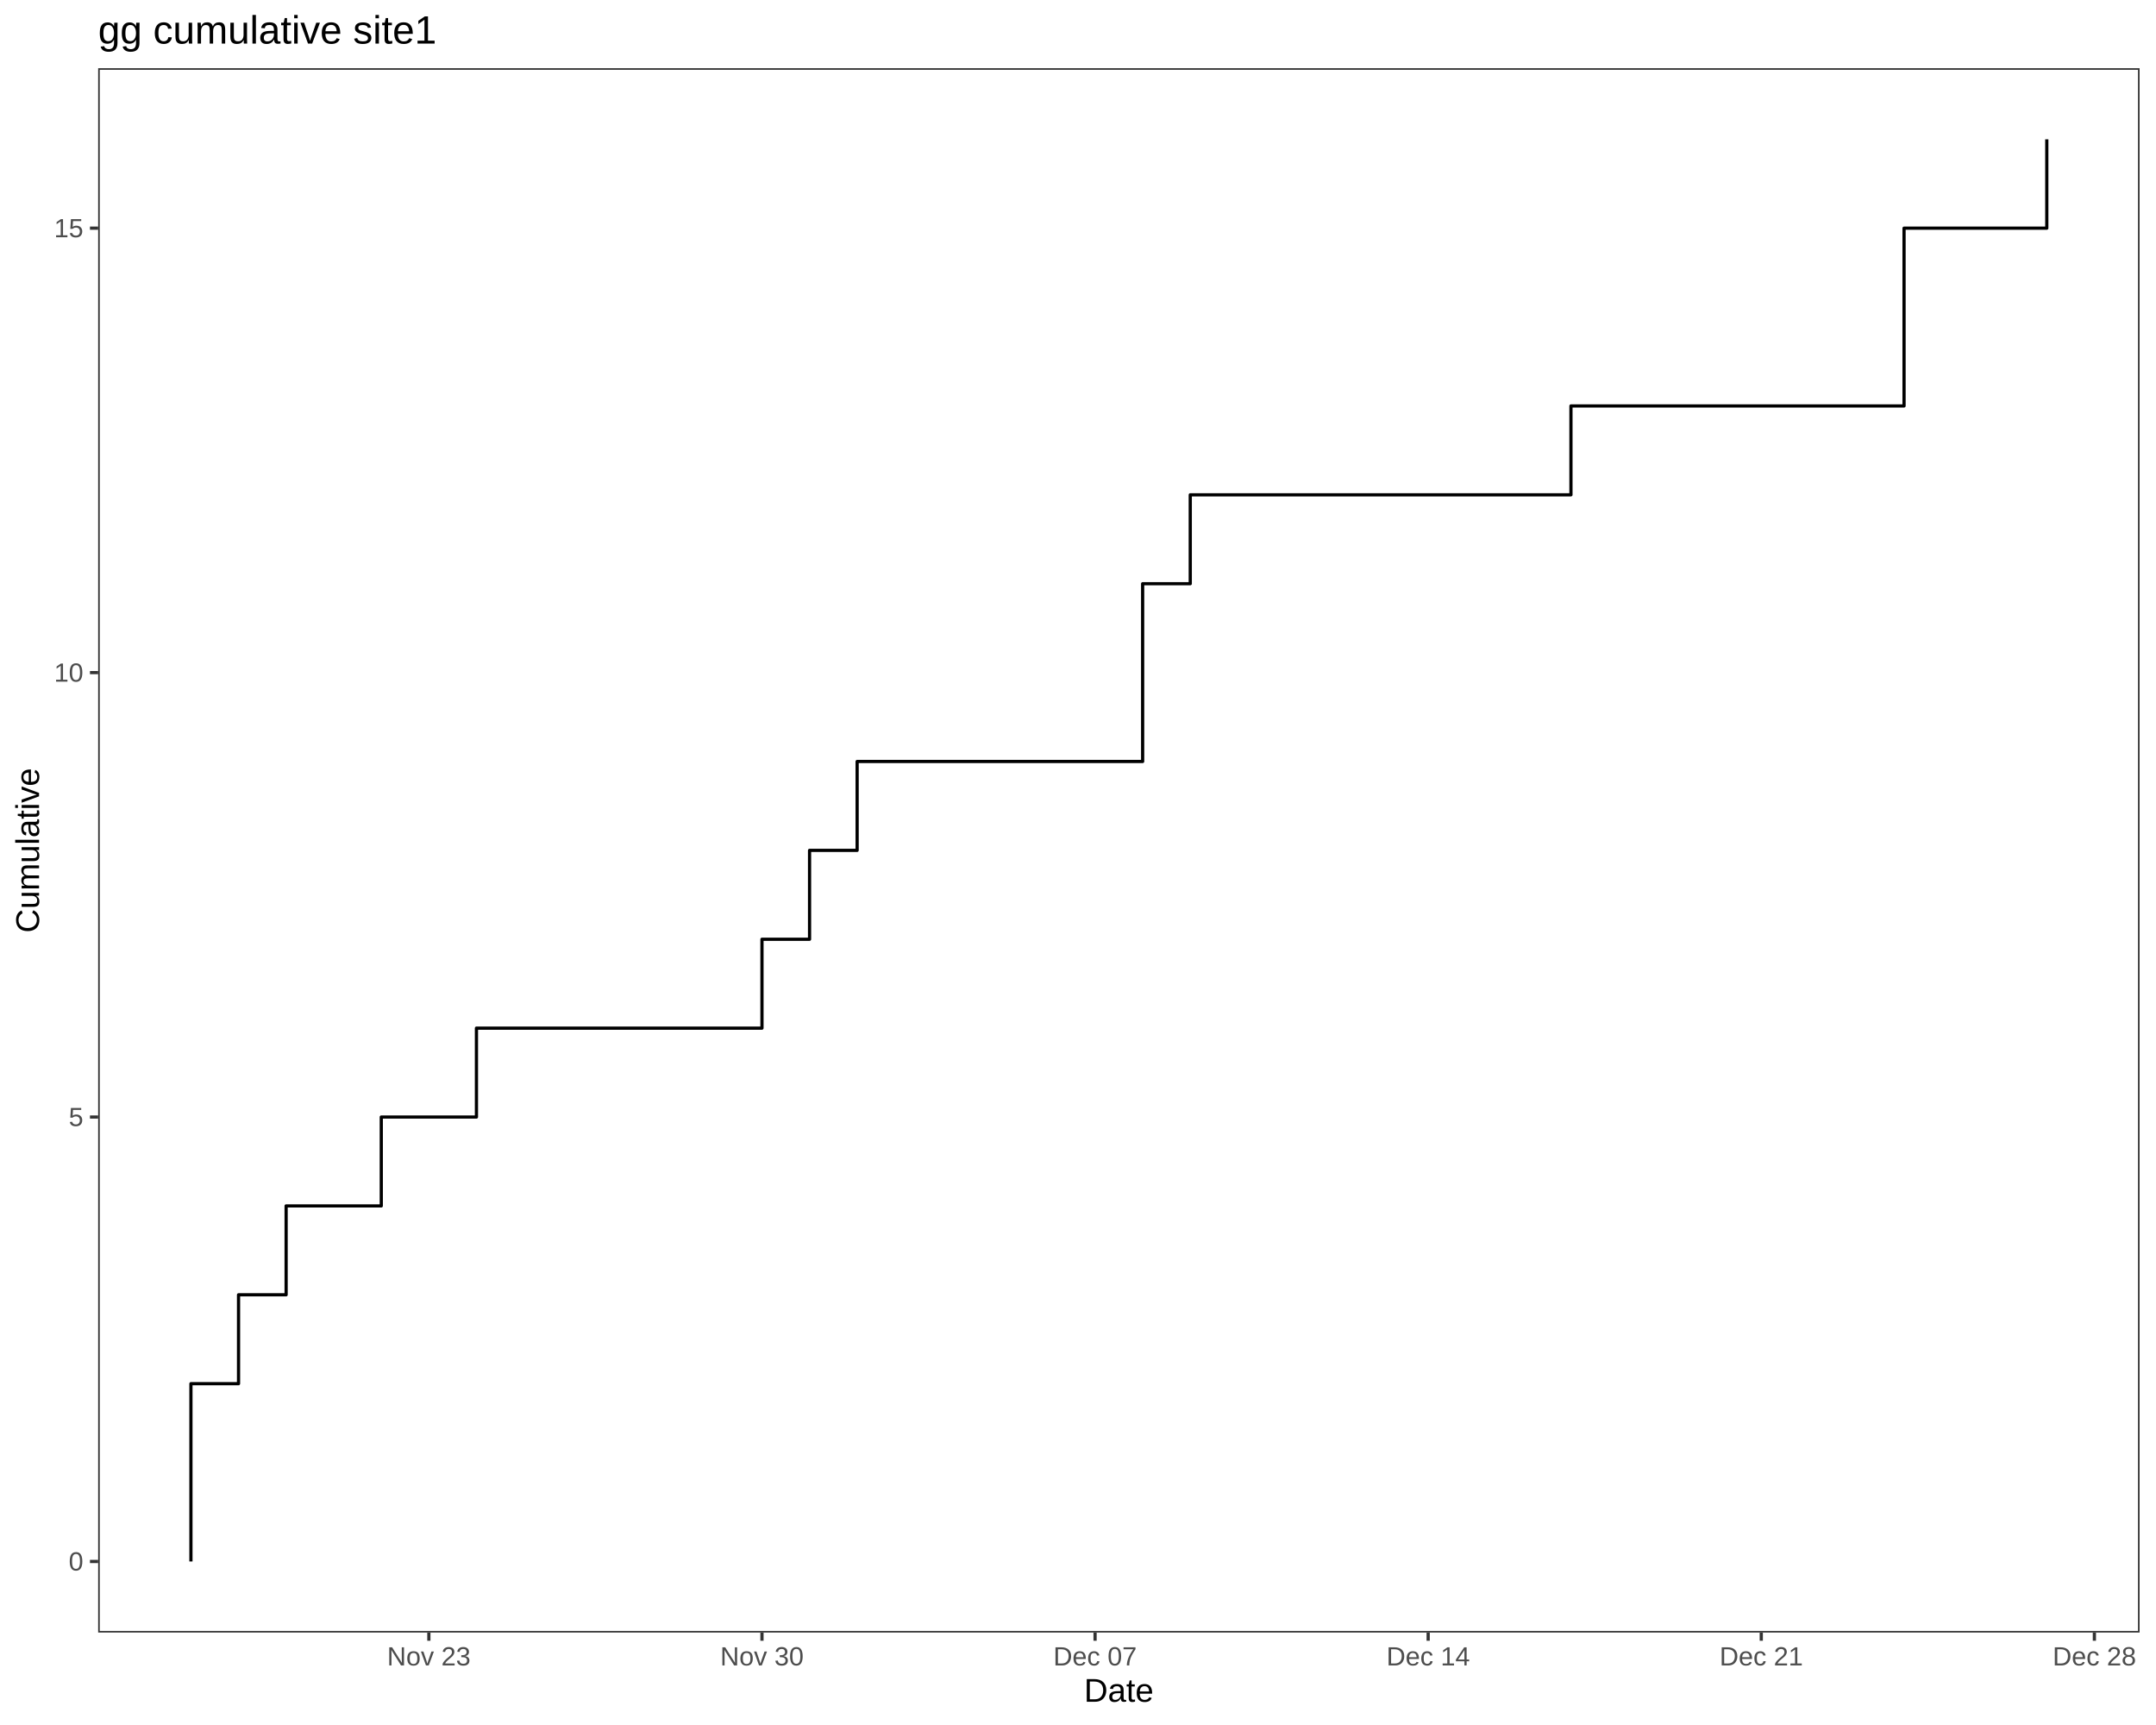
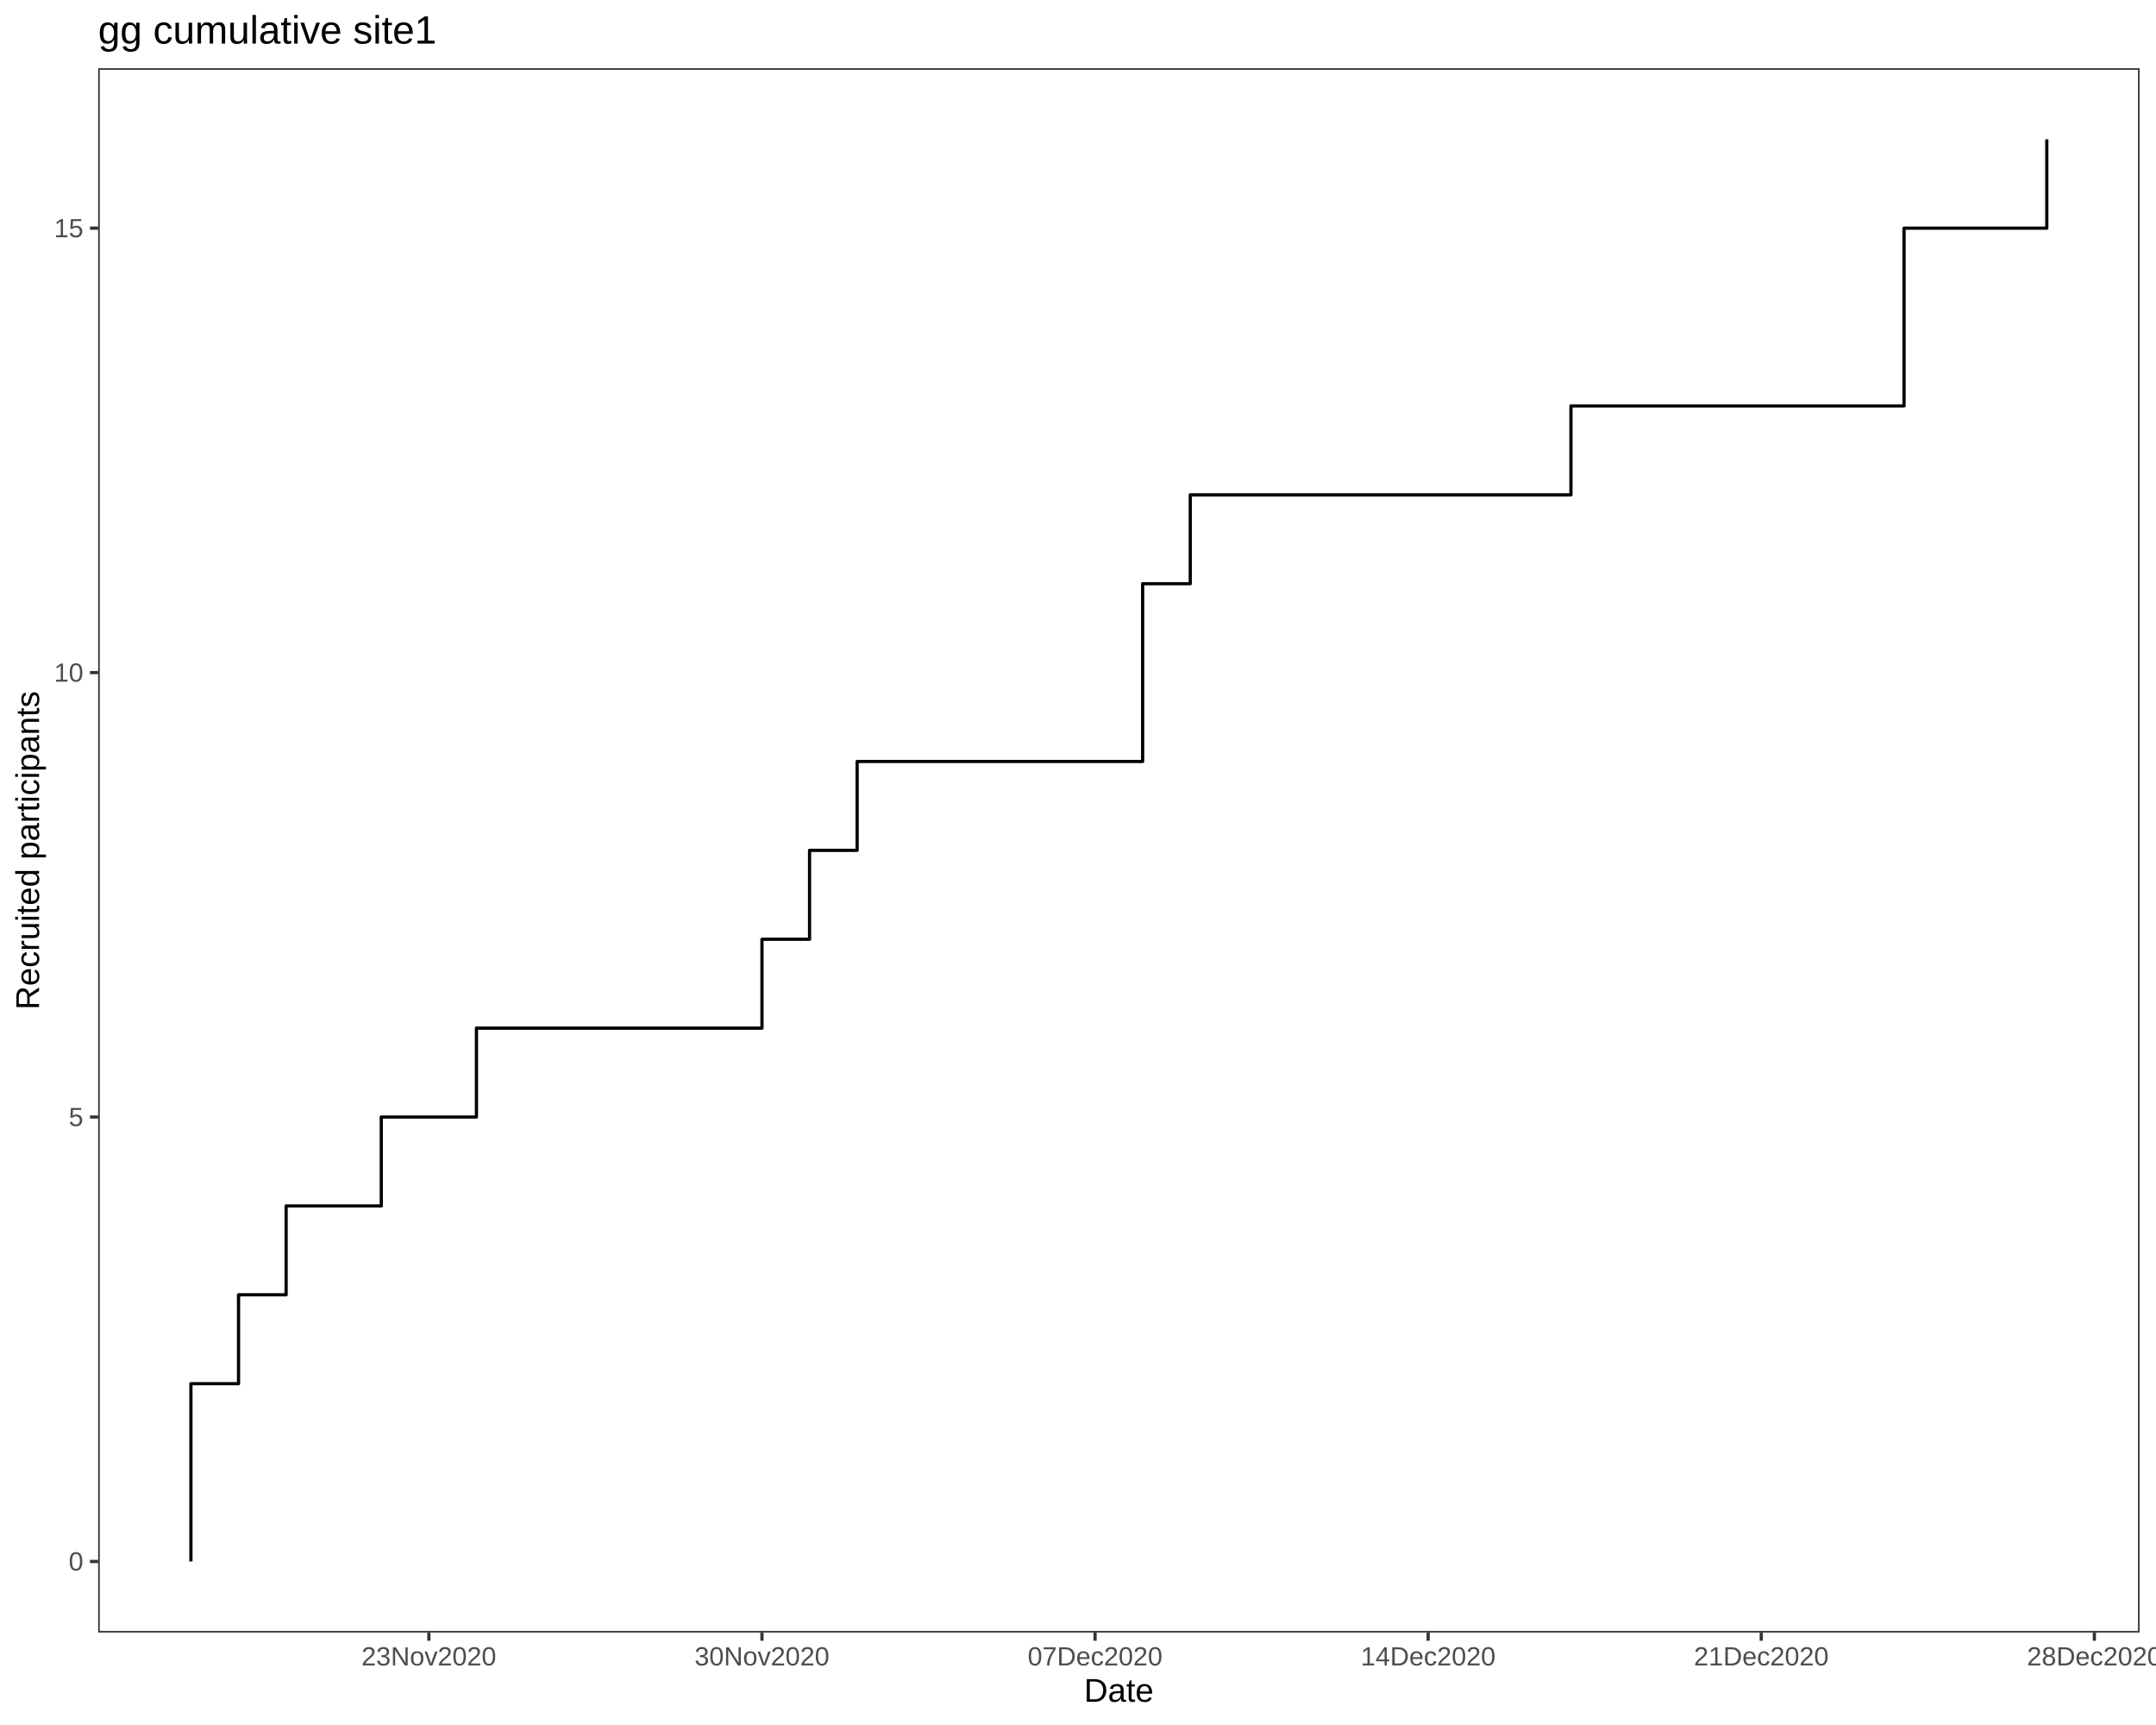
<svg xmlns="http://www.w3.org/2000/svg" viewBox="0 0 720.00 576.00">
  <defs>
    <style type="text/css">
    line, polyline, polygon, path, rect, circle {
      fill: none;
      stroke: #000000;
      stroke-linecap: round;
      stroke-linejoin: round;
      stroke-miterlimit: 10.00;
    }
  </style>
  </defs>
  <rect width="100%" height="100%" style="stroke: none; fill: #FFFFFF;" />
  <rect x="0.00" y="0.00" width="720.00" height="576.00" style="stroke-width: 1.07; stroke: #FFFFFF; fill: #FFFFFF;" />
  <defs>
    <clipPath id="cpMzIuNzh8NzE0LjUyfDU0NS4xM3wyMi43Nw==">
      <rect x="32.78" y="22.77" width="681.74" height="522.36" />
    </clipPath>
  </defs>
  <rect x="32.78" y="22.77" width="681.74" height="522.36" style="stroke-width: 1.07; stroke: none; fill: #FFFFFF;" clip-path="url(#cpMzIuNzh8NzE0LjUyfDU0NS4xM3wyMi43Nw==)" />
  <polyline points="63.76,521.39 63.76,521.39 63.76,462.03 79.66,462.03 79.66,432.35 95.55,432.35 95.55,402.67 127.33,402.67 127.33,372.99 159.11,372.99 159.11,343.31 254.46,343.31 254.46,313.63 270.35,313.63 270.35,283.95 286.24,283.95 286.24,254.27 381.59,254.27 381.59,194.91 397.49,194.91 397.49,165.23 524.62,165.23 524.62,135.55 635.86,135.55 635.86,76.19 683.53,76.19 683.53,46.52 " style="stroke-width: 1.07; stroke-linecap: butt;" clip-path="url(#cpMzIuNzh8NzE0LjUyfDU0NS4xM3wyMi43Nw==)" />
  <rect x="32.78" y="22.77" width="681.74" height="522.36" style="stroke-width: 1.07; stroke: #333333;" clip-path="url(#cpMzIuNzh8NzE0LjUyfDU0NS4xM3wyMi43Nw==)" />
  <defs>
    <clipPath id="cpMC4wMHw3MjAuMDB8NTc2LjAwfDAuMDA=">
      <rect x="0.00" y="0.00" width="720.00" height="576.00" />
    </clipPath>
  </defs>
  <g clip-path="url(#cpMC4wMHw3MjAuMDB8NTc2LjAwfDAuMDA=)">
    <text x="22.95" y="524.41" style="font-size: 8.80px; fill: #4D4D4D; font-family: Liberation Sans;" textLength="4.89px" lengthAdjust="spacingAndGlyphs">0</text>
  </g>
  <g clip-path="url(#cpMC4wMHw3MjAuMDB8NTc2LjAwfDAuMDA=)">
    <text x="22.95" y="376.01" style="font-size: 8.80px; fill: #4D4D4D; font-family: Liberation Sans;" textLength="4.89px" lengthAdjust="spacingAndGlyphs">5</text>
  </g>
  <g clip-path="url(#cpMC4wMHw3MjAuMDB8NTc2LjAwfDAuMDA=)">
    <text x="18.06" y="227.62" style="font-size: 8.80px; fill: #4D4D4D; font-family: Liberation Sans;" textLength="9.78px" lengthAdjust="spacingAndGlyphs">10</text>
  </g>
  <g clip-path="url(#cpMC4wMHw3MjAuMDB8NTc2LjAwfDAuMDA=)">
    <text x="18.06" y="79.22" style="font-size: 8.80px; fill: #4D4D4D; font-family: Liberation Sans;" textLength="9.78px" lengthAdjust="spacingAndGlyphs">15</text>
  </g>
  <polyline points="30.04,521.39 32.78,521.39 " style="stroke-width: 1.07; stroke: #333333; stroke-linecap: butt;" clip-path="url(#cpMC4wMHw3MjAuMDB8NTc2LjAwfDAuMDA=)" />
  <polyline points="30.04,372.99 32.78,372.99 " style="stroke-width: 1.07; stroke: #333333; stroke-linecap: butt;" clip-path="url(#cpMC4wMHw3MjAuMDB8NTc2LjAwfDAuMDA=)" />
  <polyline points="30.04,224.59 32.78,224.59 " style="stroke-width: 1.07; stroke: #333333; stroke-linecap: butt;" clip-path="url(#cpMC4wMHw3MjAuMDB8NTc2LjAwfDAuMDA=)" />
  <polyline points="30.04,76.19 32.78,76.19 " style="stroke-width: 1.07; stroke: #333333; stroke-linecap: butt;" clip-path="url(#cpMC4wMHw3MjAuMDB8NTc2LjAwfDAuMDA=)" />
  <polyline points="143.22,547.87 143.22,545.13 " style="stroke-width: 1.07; stroke: #333333; stroke-linecap: butt;" clip-path="url(#cpMC4wMHw3MjAuMDB8NTc2LjAwfDAuMDA=)" />
  <polyline points="254.46,547.87 254.46,545.13 " style="stroke-width: 1.07; stroke: #333333; stroke-linecap: butt;" clip-path="url(#cpMC4wMHw3MjAuMDB8NTc2LjAwfDAuMDA=)" />
  <polyline points="365.70,547.87 365.70,545.13 " style="stroke-width: 1.07; stroke: #333333; stroke-linecap: butt;" clip-path="url(#cpMC4wMHw3MjAuMDB8NTc2LjAwfDAuMDA=)" />
  <polyline points="476.94,547.87 476.94,545.13 " style="stroke-width: 1.07; stroke: #333333; stroke-linecap: butt;" clip-path="url(#cpMC4wMHw3MjAuMDB8NTc2LjAwfDAuMDA=)" />
  <polyline points="588.18,547.87 588.18,545.13 " style="stroke-width: 1.07; stroke: #333333; stroke-linecap: butt;" clip-path="url(#cpMC4wMHw3MjAuMDB8NTc2LjAwfDAuMDA=)" />
  <polyline points="699.42,547.87 699.42,545.13 " style="stroke-width: 1.07; stroke: #333333; stroke-linecap: butt;" clip-path="url(#cpMC4wMHw3MjAuMDB8NTc2LjAwfDAuMDA=)" />
  <g clip-path="url(#cpMC4wMHw3MjAuMDB8NTc2LjAwfDAuMDA=)">
-     <text x="129.28" y="556.11" style="font-size: 8.80px; fill: #4D4D4D; font-family: Liberation Sans;" textLength="27.88px" lengthAdjust="spacingAndGlyphs">Nov 23</text>
+     <text x="120.72" y="556.11" style="font-size: 8.80px; fill: #4D4D4D; font-family: Liberation Sans;" textLength="45.00px" lengthAdjust="spacingAndGlyphs">23Nov2020</text>
  </g>
  <g clip-path="url(#cpMC4wMHw3MjAuMDB8NTc2LjAwfDAuMDA=)">
-     <text x="240.52" y="556.11" style="font-size: 8.80px; fill: #4D4D4D; font-family: Liberation Sans;" textLength="27.88px" lengthAdjust="spacingAndGlyphs">Nov 30</text>
+     <text x="231.96" y="556.11" style="font-size: 8.80px; fill: #4D4D4D; font-family: Liberation Sans;" textLength="45.00px" lengthAdjust="spacingAndGlyphs">30Nov2020</text>
  </g>
  <g clip-path="url(#cpMC4wMHw3MjAuMDB8NTc2LjAwfDAuMDA=)">
-     <text x="351.76" y="556.11" style="font-size: 8.80px; fill: #4D4D4D; font-family: Liberation Sans;" textLength="27.88px" lengthAdjust="spacingAndGlyphs">Dec 07</text>
+     <text x="343.20" y="556.11" style="font-size: 8.80px; fill: #4D4D4D; font-family: Liberation Sans;" textLength="45.00px" lengthAdjust="spacingAndGlyphs">07Dec2020</text>
  </g>
  <g clip-path="url(#cpMC4wMHw3MjAuMDB8NTc2LjAwfDAuMDA=)">
-     <text x="463.01" y="556.11" style="font-size: 8.80px; fill: #4D4D4D; font-family: Liberation Sans;" textLength="27.88px" lengthAdjust="spacingAndGlyphs">Dec 14</text>
+     <text x="454.44" y="556.11" style="font-size: 8.80px; fill: #4D4D4D; font-family: Liberation Sans;" textLength="45.00px" lengthAdjust="spacingAndGlyphs">14Dec2020</text>
  </g>
  <g clip-path="url(#cpMC4wMHw3MjAuMDB8NTc2LjAwfDAuMDA=)">
-     <text x="574.25" y="556.11" style="font-size: 8.80px; fill: #4D4D4D; font-family: Liberation Sans;" textLength="27.88px" lengthAdjust="spacingAndGlyphs">Dec 21</text>
+     <text x="565.68" y="556.11" style="font-size: 8.80px; fill: #4D4D4D; font-family: Liberation Sans;" textLength="45.00px" lengthAdjust="spacingAndGlyphs">21Dec2020</text>
  </g>
  <g clip-path="url(#cpMC4wMHw3MjAuMDB8NTc2LjAwfDAuMDA=)">
-     <text x="685.49" y="556.11" style="font-size: 8.80px; fill: #4D4D4D; font-family: Liberation Sans;" textLength="27.88px" lengthAdjust="spacingAndGlyphs">Dec 28</text>
+     <text x="676.92" y="556.11" style="font-size: 8.80px; fill: #4D4D4D; font-family: Liberation Sans;" textLength="45.00px" lengthAdjust="spacingAndGlyphs">28Dec2020</text>
  </g>
  <g clip-path="url(#cpMC4wMHw3MjAuMDB8NTc2LjAwfDAuMDA=)">
    <text x="362.02" y="568.24" style="font-size: 11.00px; font-family: Liberation Sans;" textLength="23.25px" lengthAdjust="spacingAndGlyphs">Date</text>
  </g>
  <g clip-path="url(#cpMC4wMHw3MjAuMDB8NTc2LjAwfDAuMDA=)">
-     <text transform="translate(13.04,311.47) rotate(-90)" style="font-size: 11.00px; font-family: Liberation Sans;" textLength="55.03px" lengthAdjust="spacingAndGlyphs">Cumulative</text>
+     <text transform="translate(13.04,337.17) rotate(-90)" style="font-size: 11.00px; font-family: Liberation Sans;" textLength="106.44px" lengthAdjust="spacingAndGlyphs">Recruited participants</text>
  </g>
  <g clip-path="url(#cpMC4wMHw3MjAuMDB8NTc2LjAwfDAuMDA=)">
    <text x="32.78" y="14.56" style="font-size: 13.20px; font-family: Liberation Sans;" textLength="112.83px" lengthAdjust="spacingAndGlyphs">gg cumulative site1</text>
  </g>
</svg>
